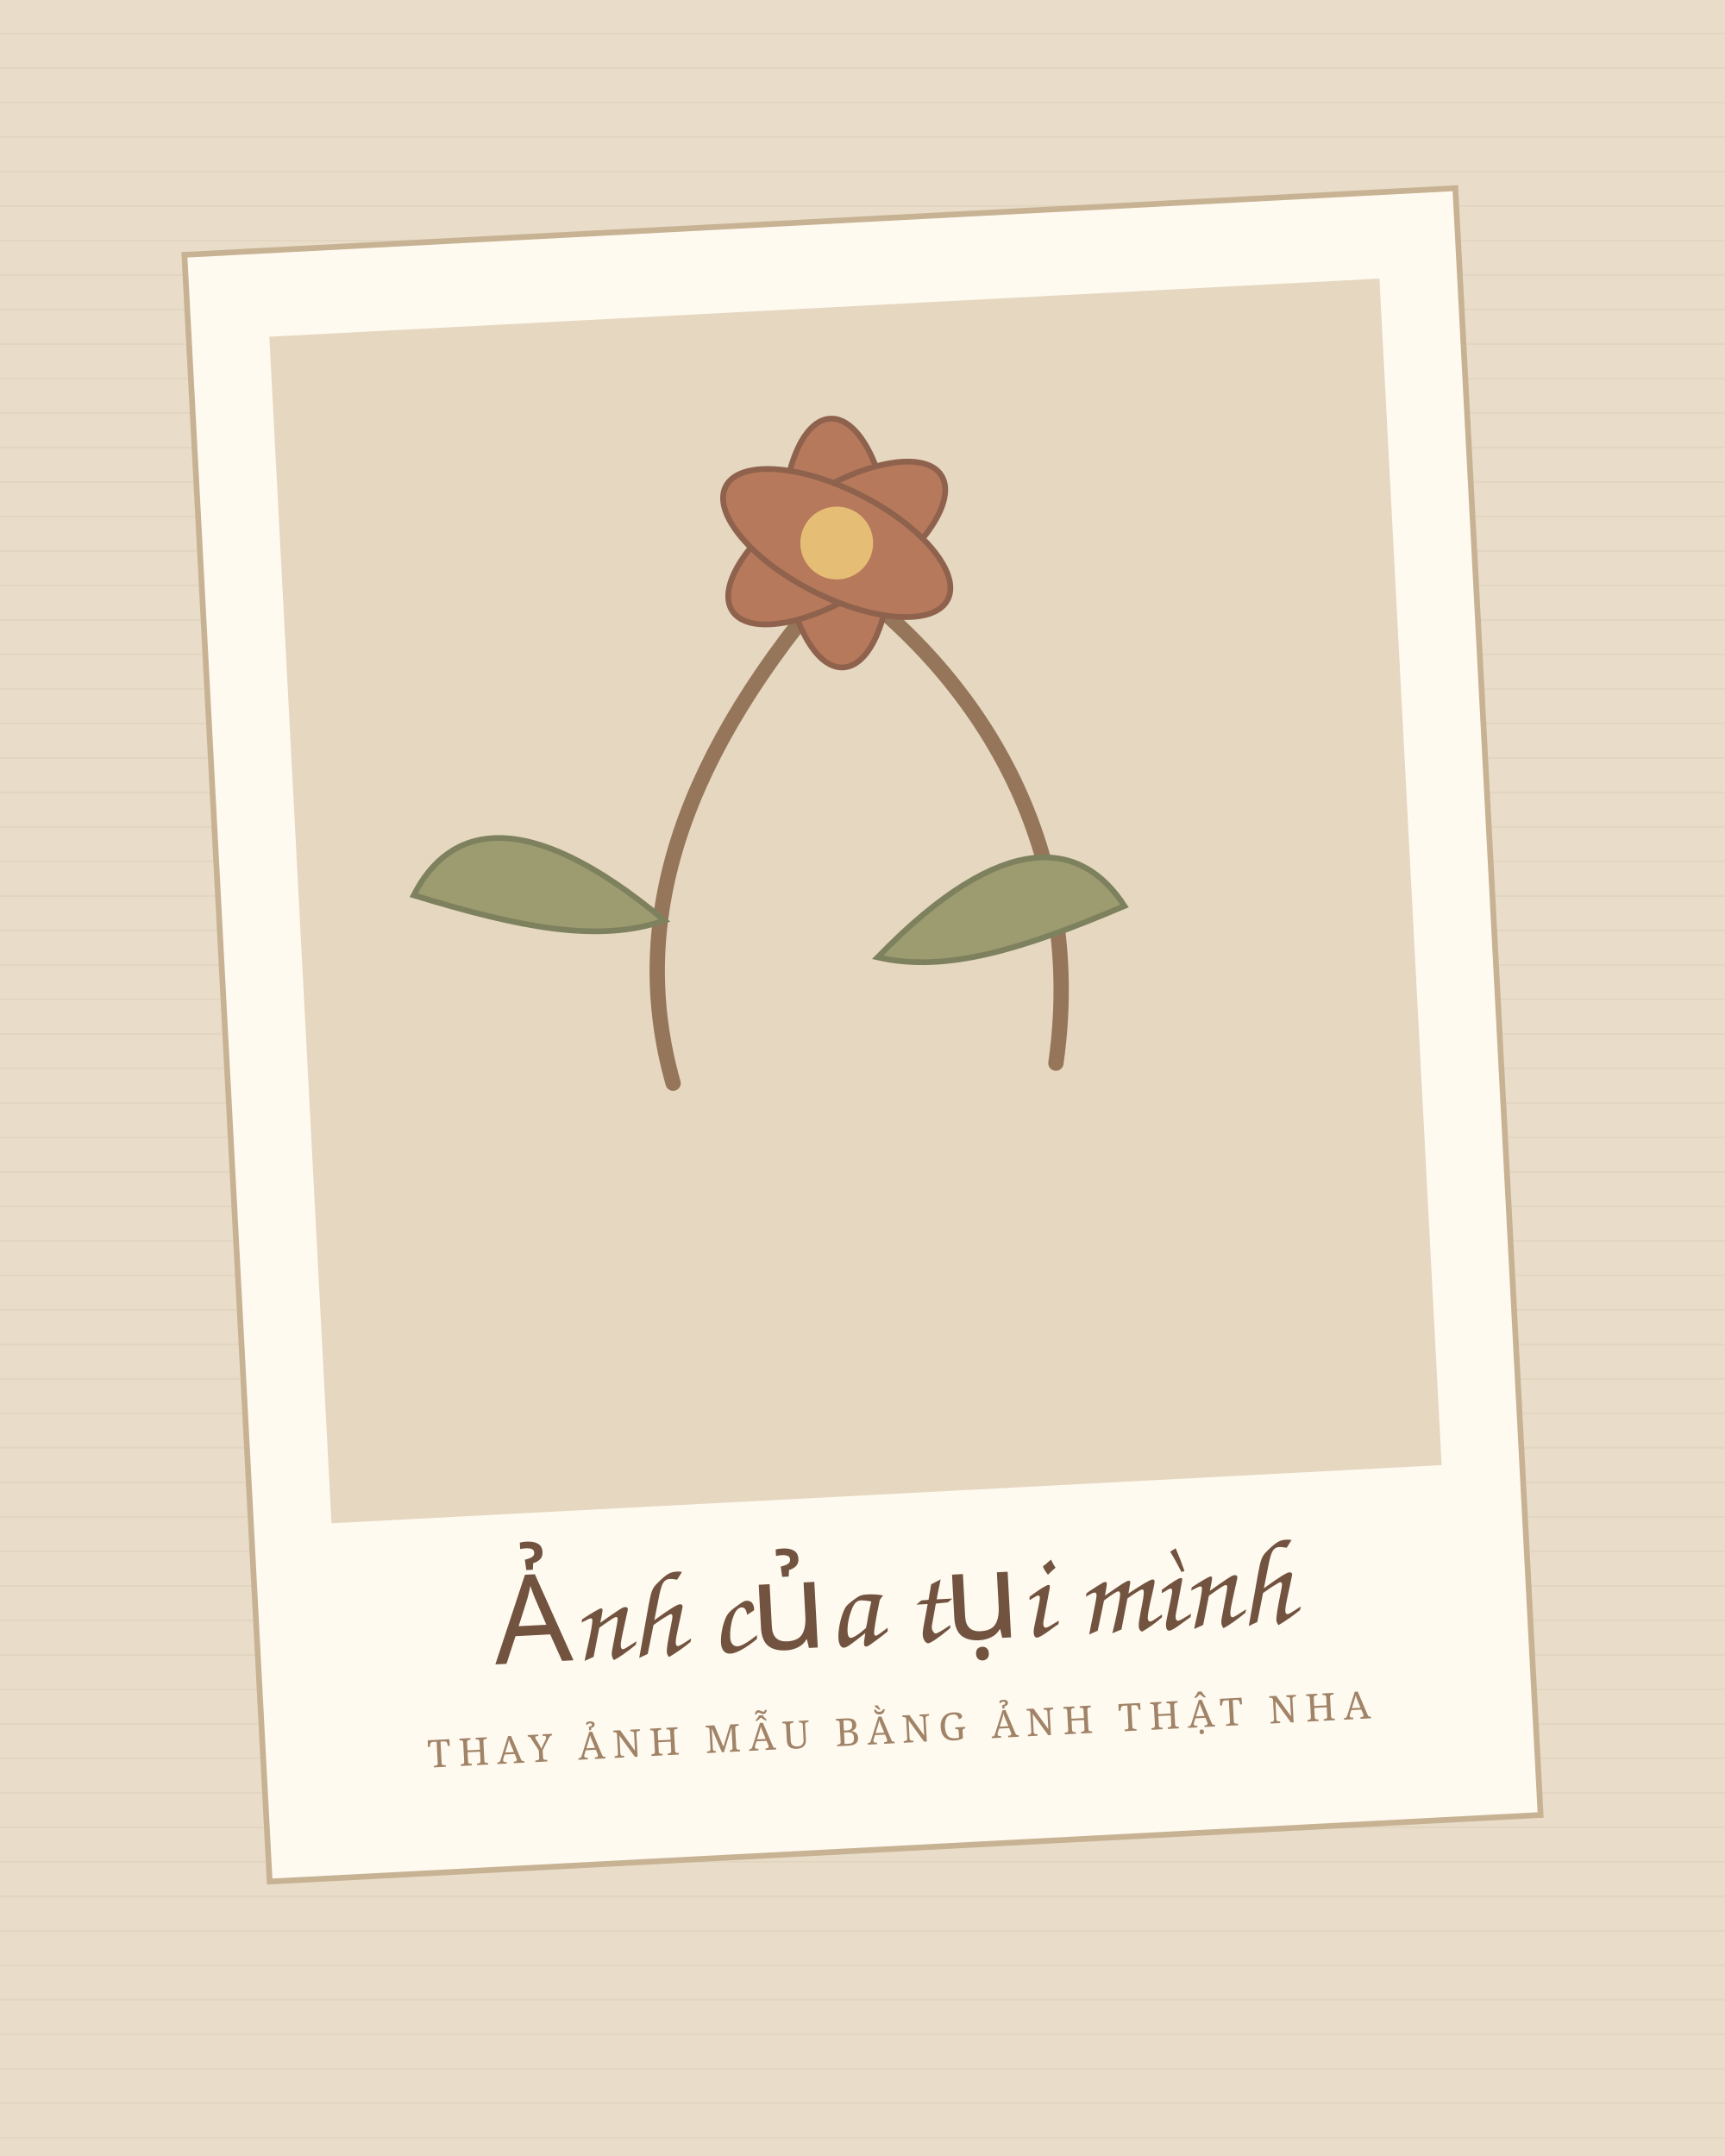
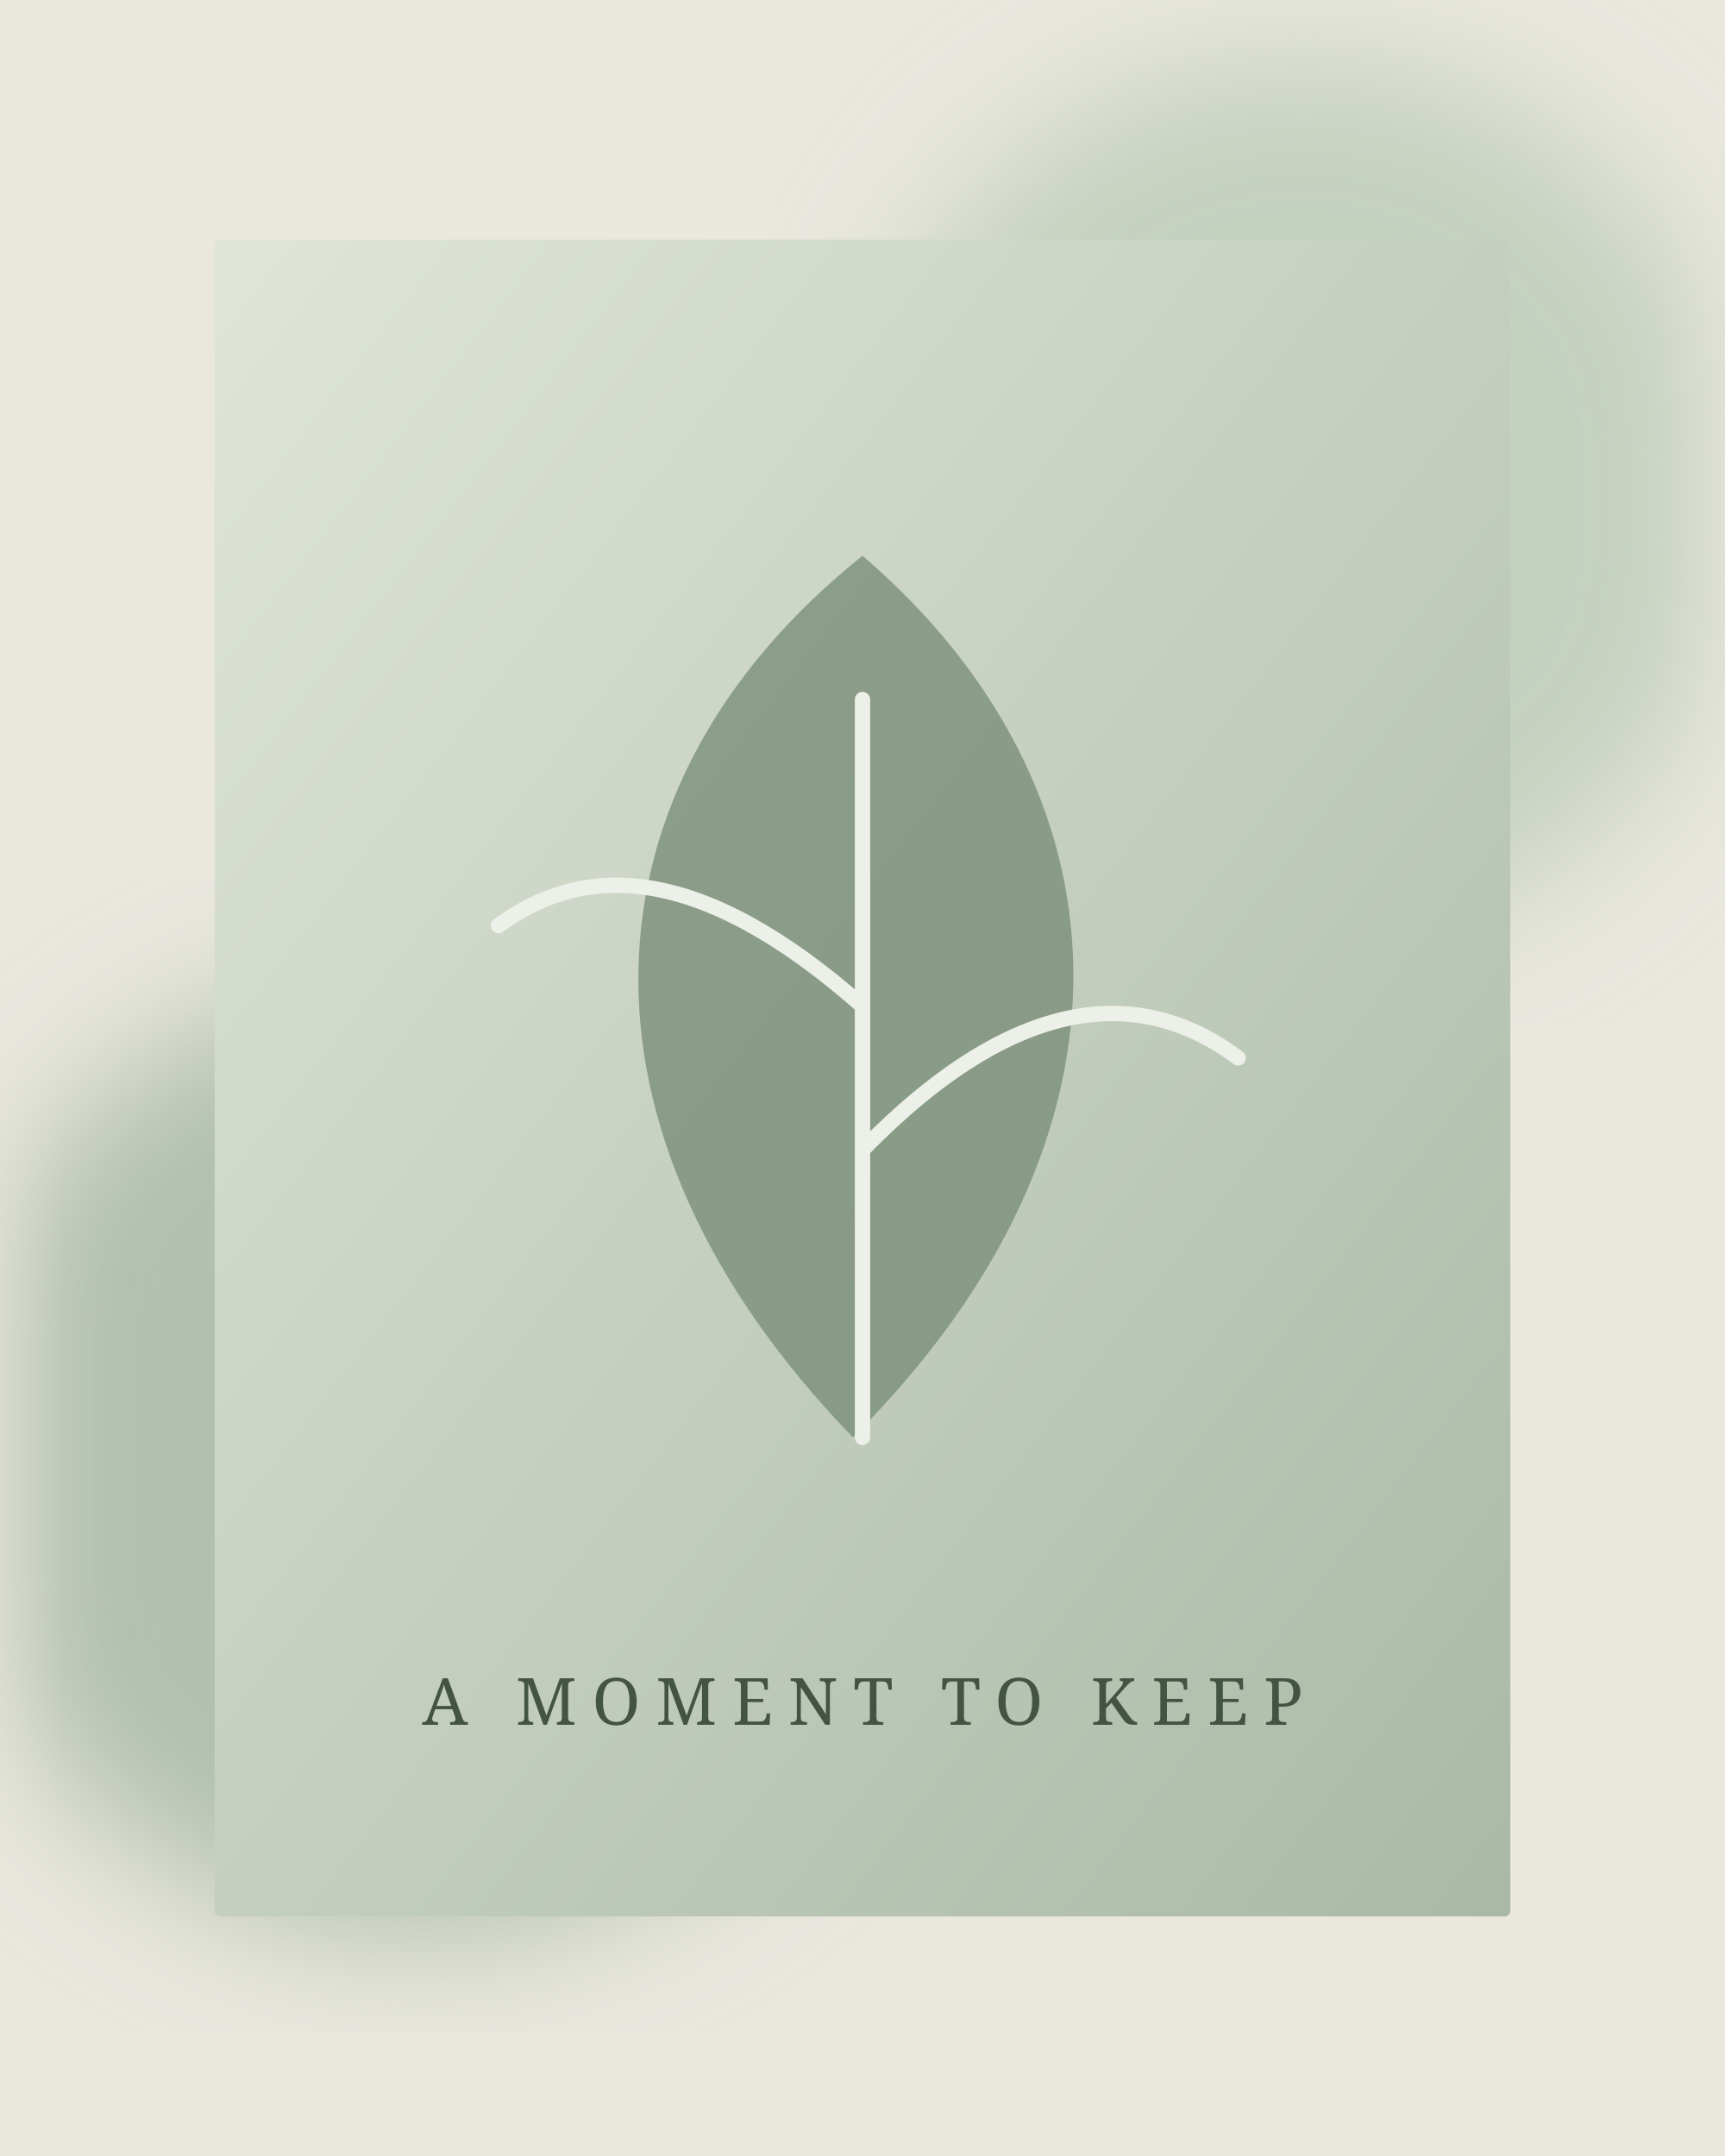
<svg xmlns="http://www.w3.org/2000/svg" viewBox="0 0 900 1125">
  <defs>
-     <pattern id="paper" width="18" height="18" patternUnits="userSpaceOnUse">
-       <path d="M0 17.5H18" stroke="#cbb99f" stroke-opacity=".18" />
-     </pattern>
+     <linearGradient id="g" x2="1" y2="1">
+       <stop stop-color="#dfe5d9" />
+       <stop offset="1" stop-color="#aab9a6" />
+     </linearGradient>
+     <filter id="b">
+       <feGaussianBlur stdDeviation="35" />
+     </filter>
  </defs>
-   <rect width="900" height="1125" fill="#e9ddc9" />
-   <rect width="900" height="1125" fill="url(#paper)" />
-   <g transform="rotate(-3 450 540)">
-     <rect x="118" y="115" width="664" height="850" fill="#fffaf0" stroke="#c8b294" stroke-width="3" />
-     <rect x="160" y="160" width="580" height="620" fill="#e6d7c0" />
-     <path d="M450 300c-85 88-120 172-100 260m100-260c80 65 120 158 100 260" fill="none" stroke="#96765a" stroke-width="8" stroke-linecap="round" />
-     <g fill="#b7795c" stroke="#8e624d" stroke-width="3">
-       <ellipse cx="450" cy="283" rx="28" ry="65" />
-       <ellipse cx="450" cy="283" rx="28" ry="65" transform="rotate(60 450 283)" />
-       <ellipse cx="450" cy="283" rx="28" ry="65" transform="rotate(120 450 283)" />
-     </g>
-     <circle cx="450" cy="283" r="19" fill="#e5bd75" />
-     <path d="M350 475c-70-65-110-55-130-20 55 20 95 30 130 20Zm110 25c70-65 110-55 130-20-55 20-95 30-130 20Z" fill="#9d9c70" stroke="#7e815e" stroke-width="3" />
-     <text x="450" y="858" text-anchor="middle" fill="#72533f" font-family="Caveat, cursive" font-size="64">Ảnh của tụi mình</text>
-     <text x="450" y="910" text-anchor="middle" fill="#a18468" font-family="Georgia,serif" font-size="20" letter-spacing="4">THAY ẢNH MẪU BẰNG ẢNH THẬT NHA</text>
-   </g>
+   <rect width="900" height="1125" fill="#e9e7de" />
+   <circle cx="680" cy="260" r="230" fill="#c5d1bf" filter="url(#b)" />
+   <circle cx="220" cy="760" r="250" fill="#b2c0b0" filter="url(#b)" />
+   <rect x="112" y="125" width="676" height="875" rx="3" fill="url(#g)" />
+   <path d="M450 290c-150 120-160 300-5 460 160-160 145-340 5-460Z" fill="#758b74" opacity=".75" />
+   <path d="M450 750V365M450 525c-85-75-145-75-190-42M450 600c80-82 145-86 196-48" fill="none" stroke="#edf0e8" stroke-width="8" stroke-linecap="round" />
+   <text x="450" y="900" text-anchor="middle" font-family="Georgia,serif" font-size="34" fill="#435344" letter-spacing="8">A MOMENT TO KEEP</text>
</svg>
